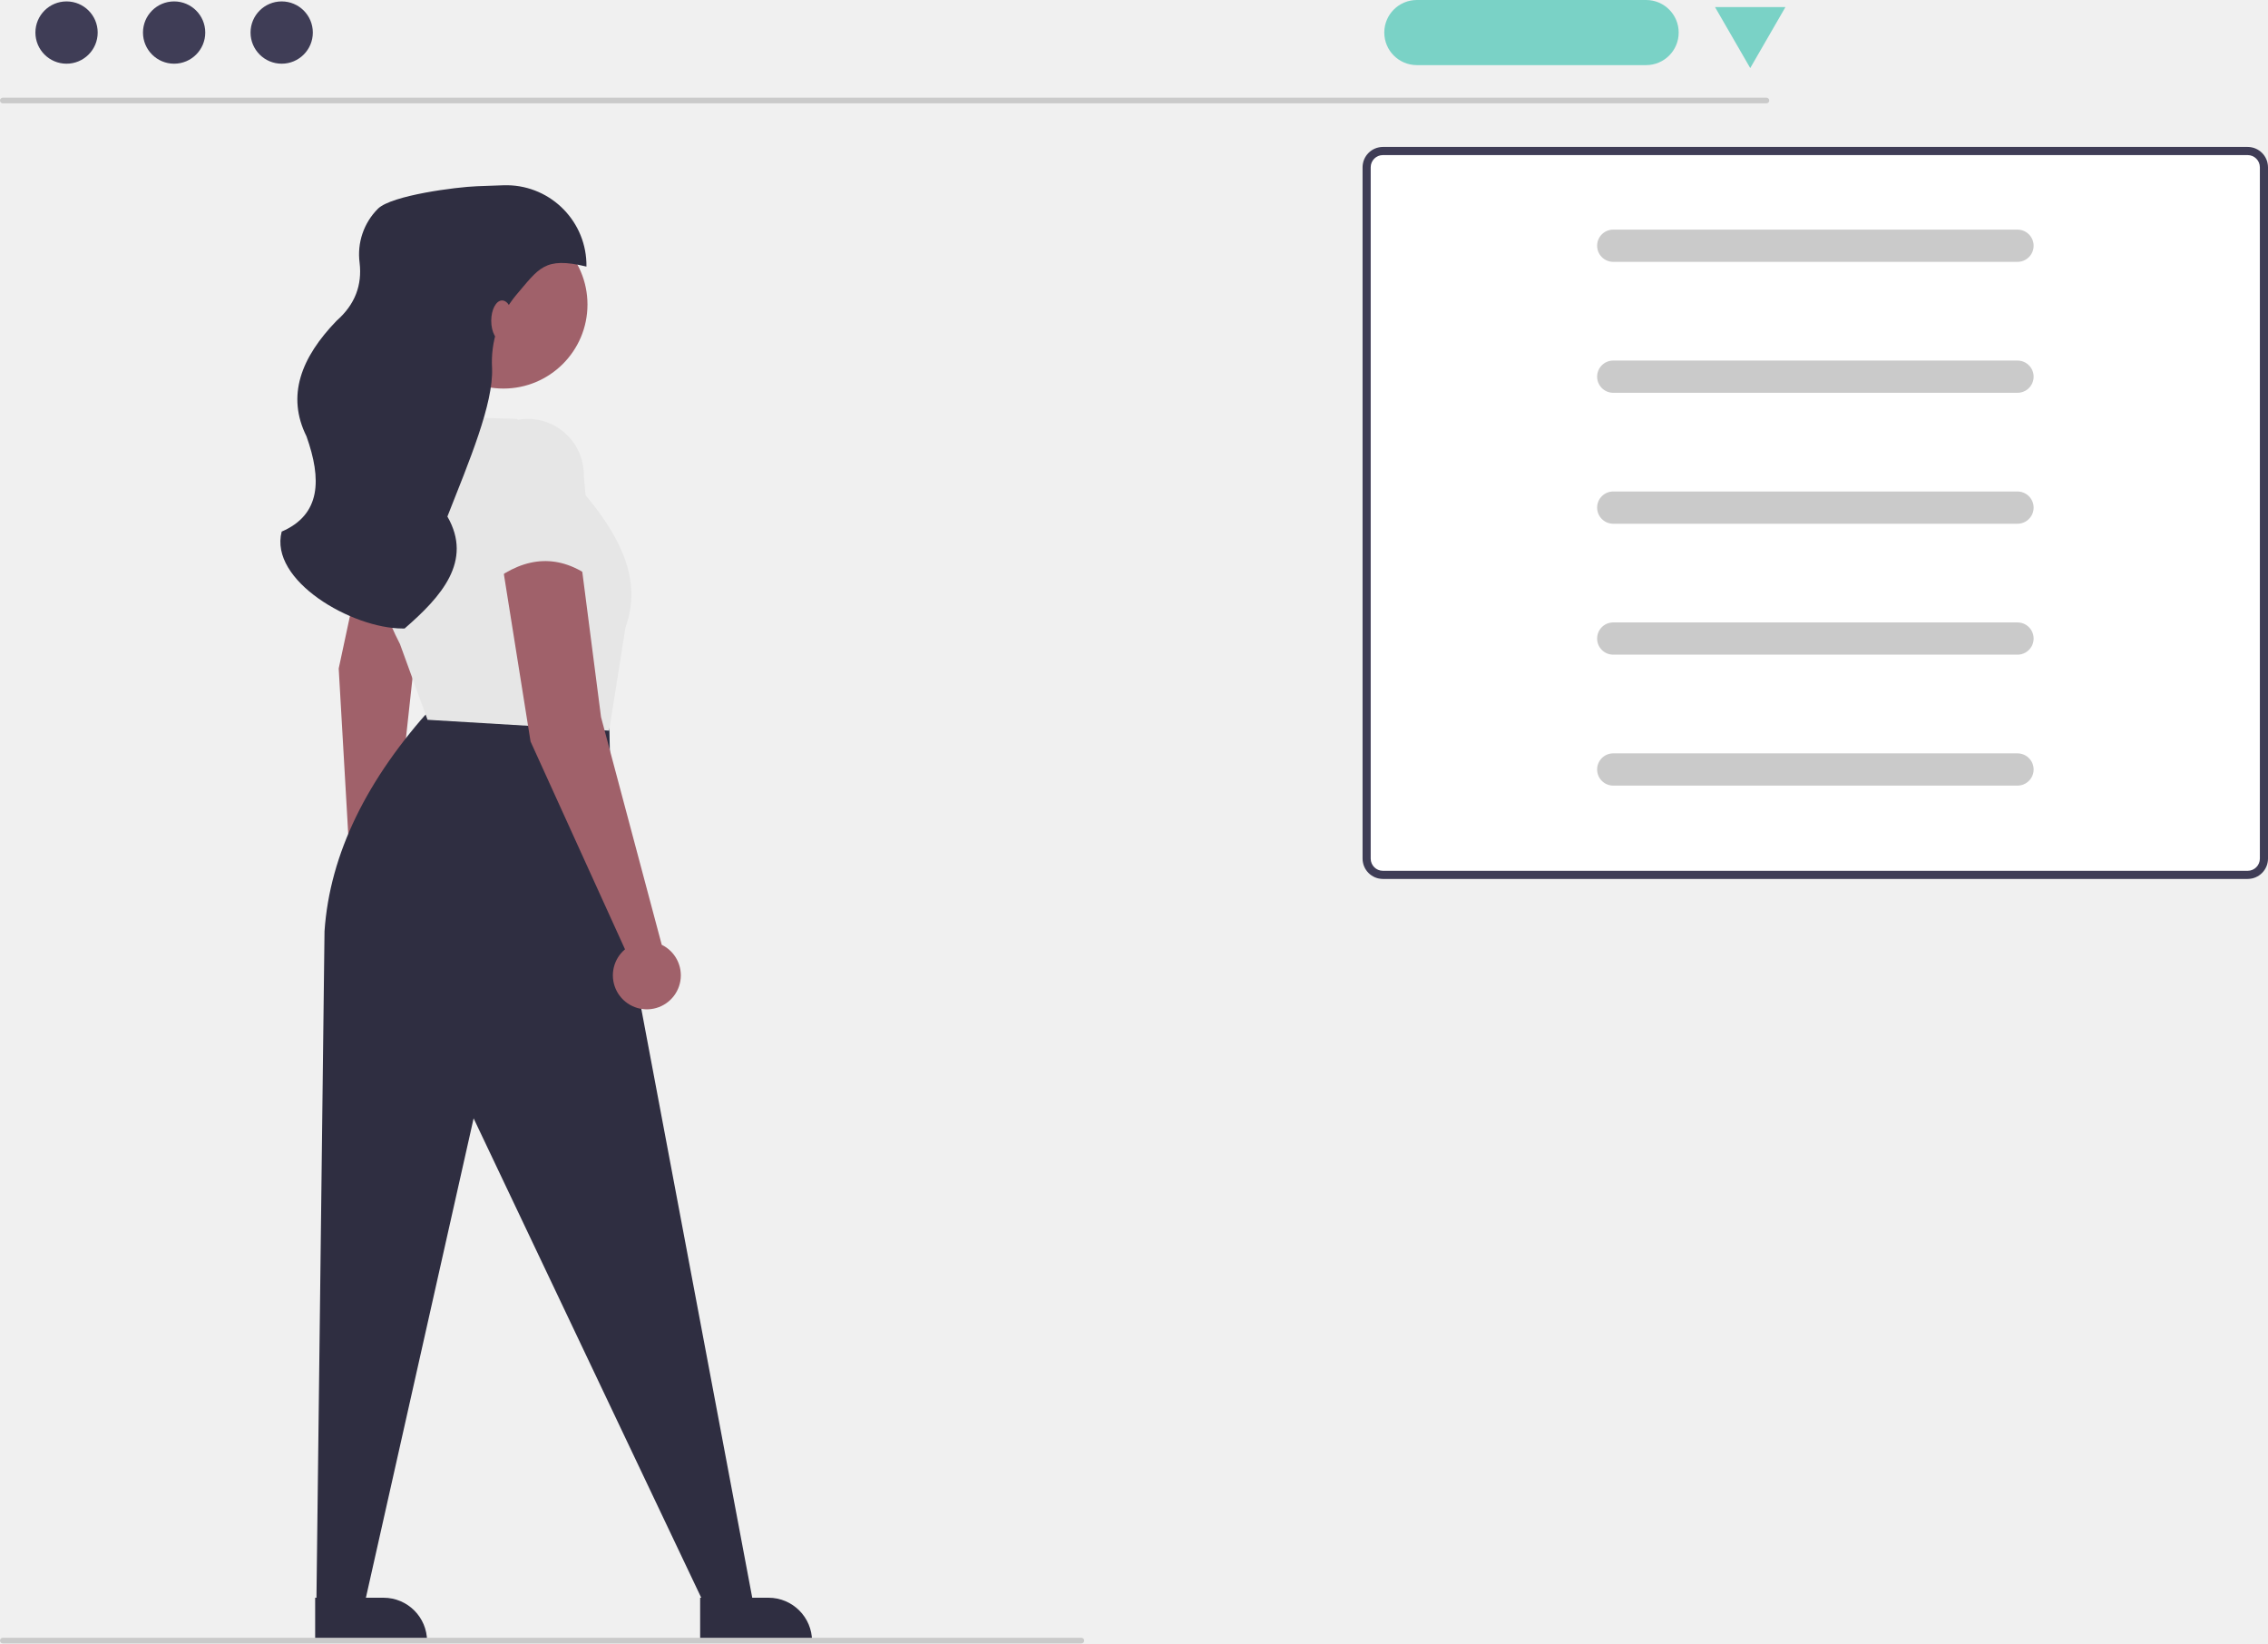
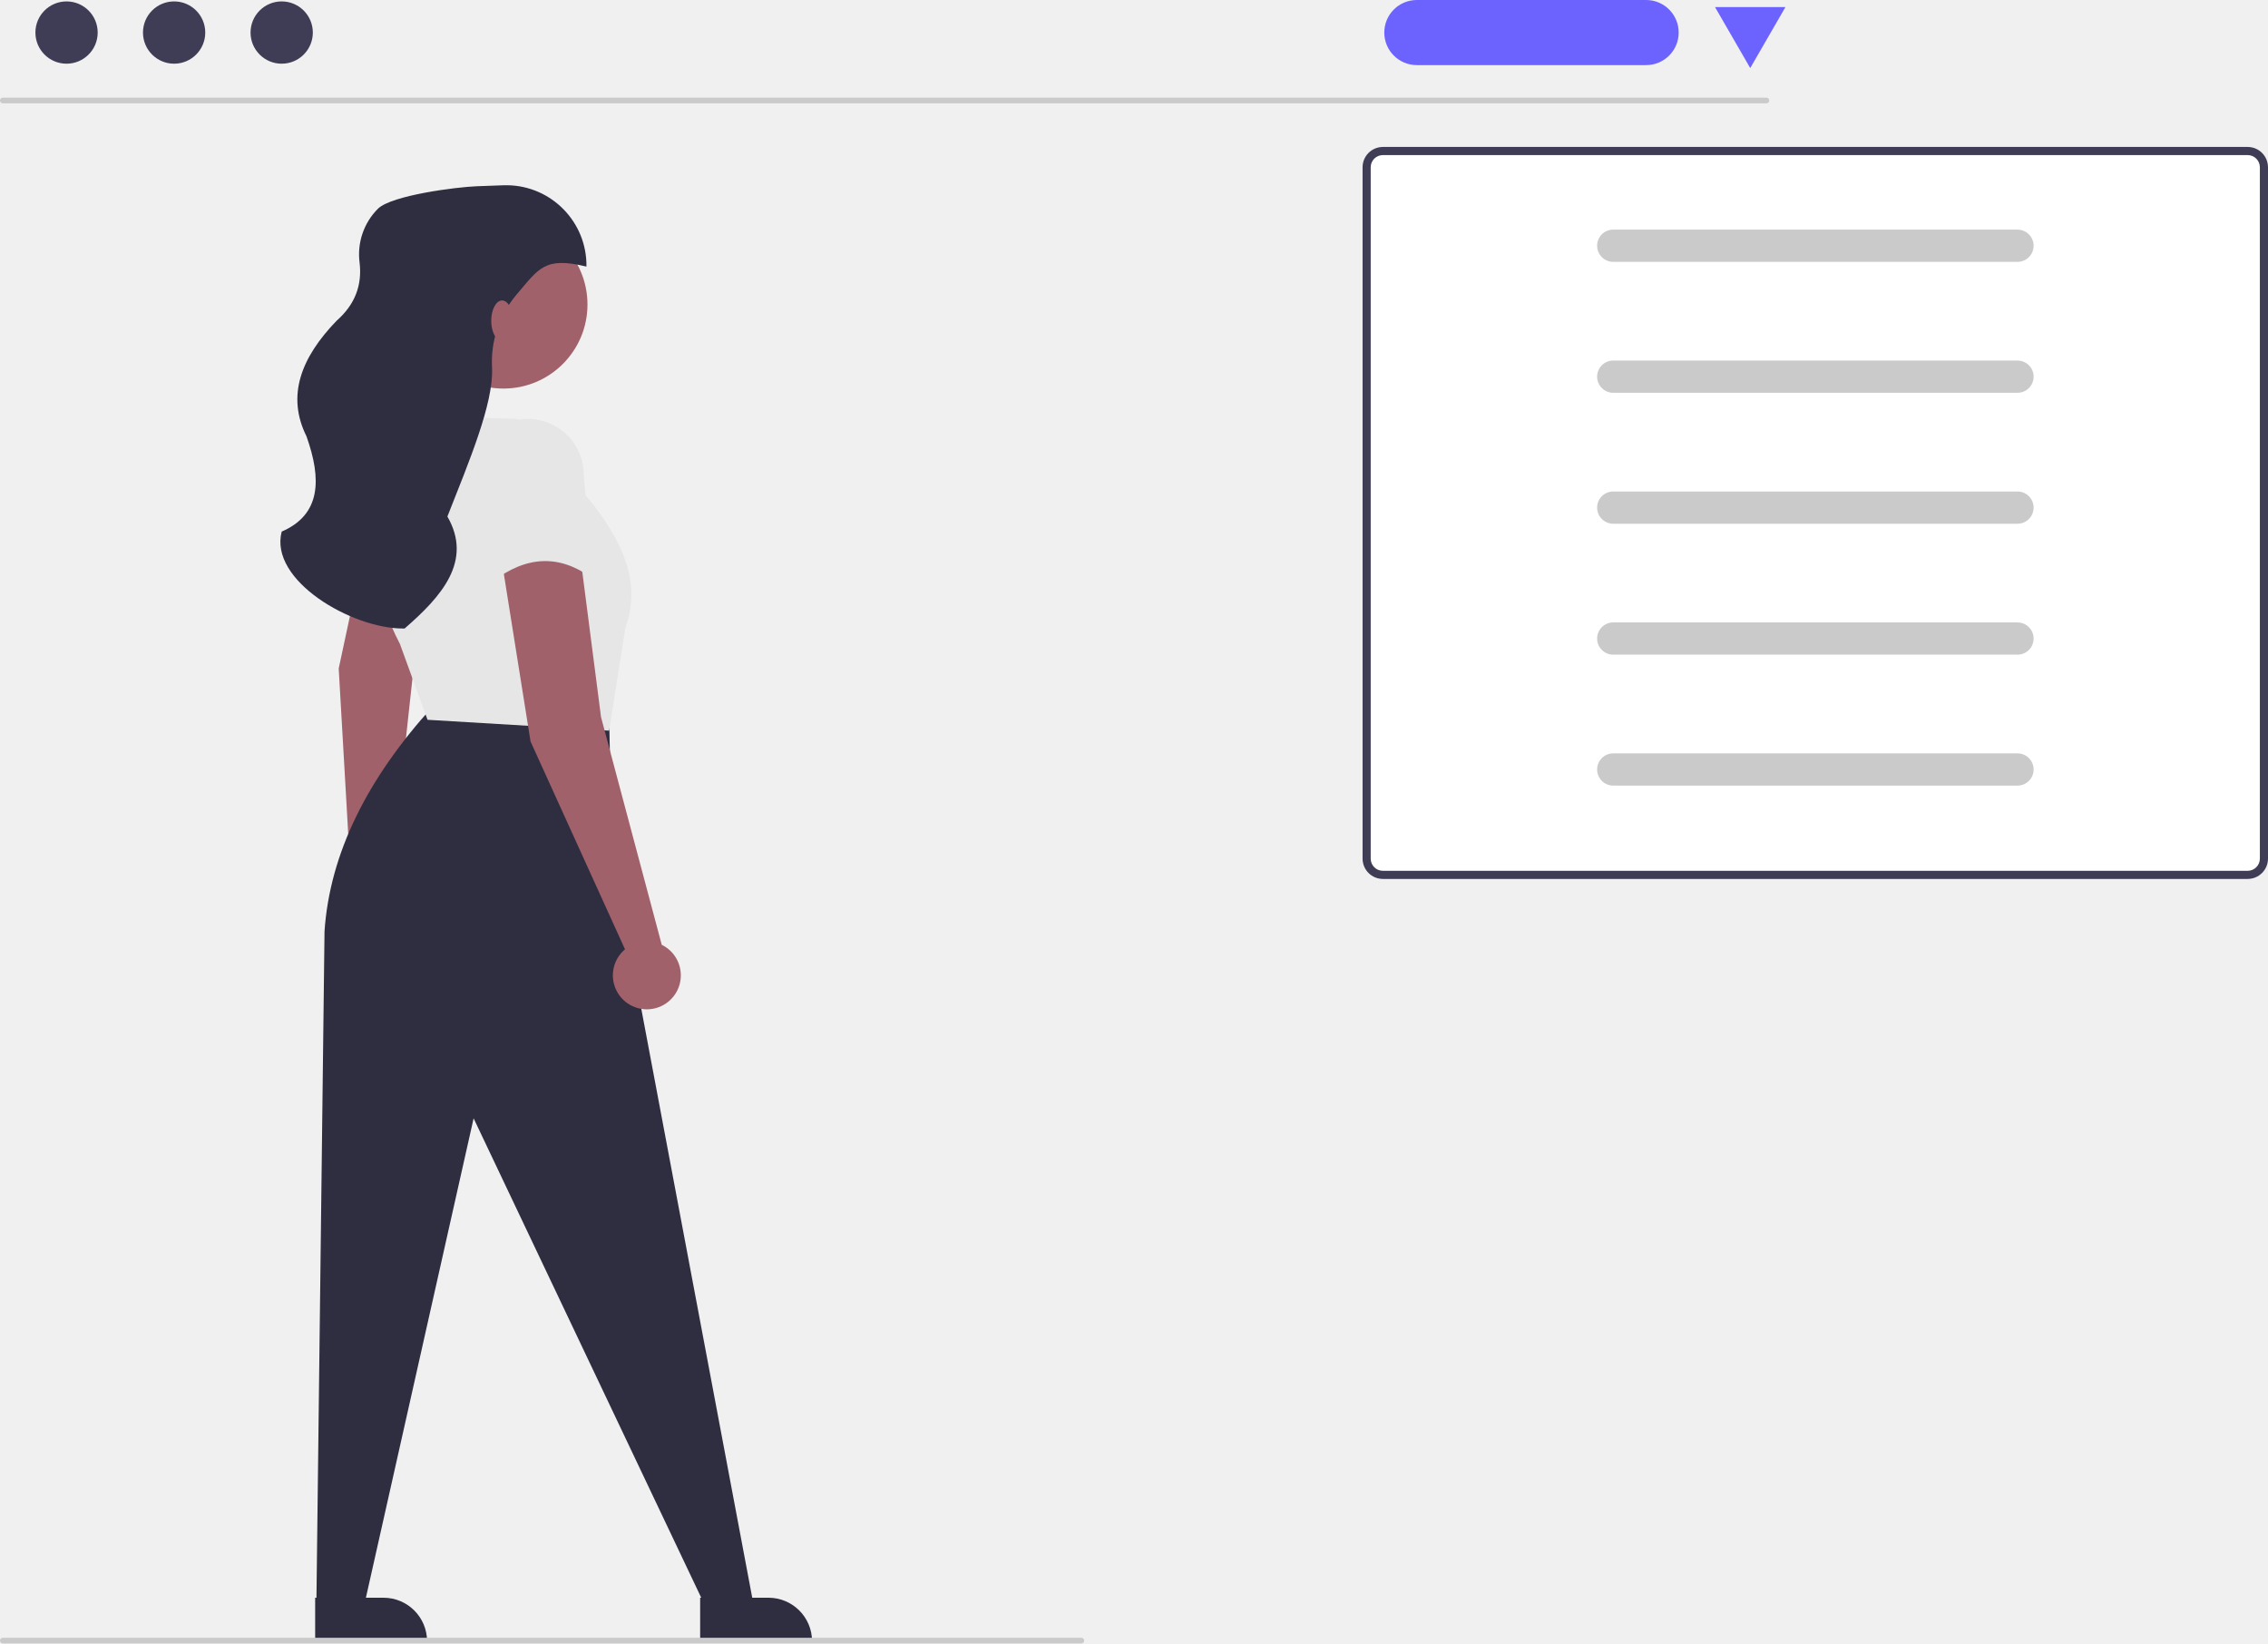
<svg xmlns="http://www.w3.org/2000/svg" data-name="Layer 1" width="801.186" height="580.5" viewBox="0 0 801.186 580.5">
-   <polygon points="618.281 24.047 630.721 2.5 605.841 2.5 618.281 24.047 630.721 2.5 605.841 2.5 618.281 24.047" fill="#7ad2c6" />
+   <polygon points="618.281 24.047 630.721 2.5 605.841 2.5 618.281 24.047 630.721 2.5 605.841 2.5 618.281 24.047" fill="#6c63ff" />
  <path d="M993.411,211.654H687.924a7.185,7.185,0,0,0-7.182,7.182V463.034a7.185,7.185,0,0,0,7.182,7.182H993.411a7.185,7.185,0,0,0,7.182-7.182V218.837A7.185,7.185,0,0,0,993.411,211.654Z" transform="translate(-199.4071 -159.75)" fill="#fff" />
  <path d="M993.411,211.654H687.924a7.185,7.185,0,0,0-7.182,7.182V463.034a7.185,7.185,0,0,0,7.182,7.182H993.411a7.185,7.185,0,0,0,7.182-7.182V218.837A7.185,7.185,0,0,0,993.411,211.654ZM997.72,463.034a4.316,4.316,0,0,1-4.309,4.309H687.924a4.316,4.316,0,0,1-4.309-4.309V218.837a4.316,4.316,0,0,1,4.309-4.309H993.411a4.316,4.316,0,0,1,4.309,4.309Z" transform="translate(-199.4071 -159.75)" fill="#3f3d56" />
-   <path id="bdfa4fc8-4cb4-40eb-9316-b2c126b9d895-1754" data-name="b7b74475-3363-467c-a0a1-8003b6263e2a" d="M769.189,240.856a5.695,5.695,0,0,0,0,11.388H911.959a5.695,5.695,0,1,0,.187-11.388h0q-.093-.002-.187,0Z" transform="translate(-199.4071 -159.75)" fill="#cacaca" />
-   <path id="ba5c2980-9af9-481d-8c77-79bdfacc1013-1755" data-name="b7b74475-3363-467c-a0a1-8003b6263e2a" d="M769.189,287.106a5.695,5.695,0,0,0,0,11.388H911.959a5.695,5.695,0,1,0,.187-11.388h0q-.093-.002-.187,0Z" transform="translate(-199.4071 -159.75)" fill="#cacaca" />
-   <path id="b2c440dc-2978-421d-842d-61ca392e7a22-1756" data-name="b7b74475-3363-467c-a0a1-8003b6263e2a" d="M769.189,333.356a5.695,5.695,0,0,0,0,11.388H911.959a5.695,5.695,0,1,0,.187-11.388h0q-.093-.002-.187,0Z" transform="translate(-199.4071 -159.75)" fill="#cacaca" />
-   <path id="fd456212-3b0e-49ae-973c-3928d43fcb5e-1757" data-name="b7b74475-3363-467c-a0a1-8003b6263e2a" d="M769.189,379.606a5.695,5.695,0,0,0,0,11.388H911.959a5.695,5.695,0,1,0,.187-11.388h0q-.093-.002-.187,0Z" transform="translate(-199.4071 -159.75)" fill="#cacaca" />
-   <path id="b6f2880d-9a57-4c5b-8223-e7bf3dd6e24d-1758" data-name="b7b74475-3363-467c-a0a1-8003b6263e2a" d="M769.189,425.856a5.695,5.695,0,0,0,0,11.388H911.959a5.695,5.695,0,1,0,.187-11.388h0q-.093-.002-.187,0Z" transform="translate(-199.4071 -159.75)" fill="#cacaca" />
+   <path id="bdfa4fc8-4cb4-40eb-9316-b2c126b9d895-589" data-name="b7b74475-3363-467c-a0a1-8003b6263e2a" d="M769.189,240.856a5.695,5.695,0,0,0,0,11.388H911.959a5.695,5.695,0,1,0,.187-11.388h0q-.093-.002-.187,0Z" transform="translate(-199.4071 -159.75)" fill="#cacaca" />
+   <path id="ba5c2980-9af9-481d-8c77-79bdfacc1013-590" data-name="b7b74475-3363-467c-a0a1-8003b6263e2a" d="M769.189,287.106a5.695,5.695,0,0,0,0,11.388H911.959a5.695,5.695,0,1,0,.187-11.388h0q-.093-.002-.187,0Z" transform="translate(-199.4071 -159.75)" fill="#cacaca" />
+   <path id="b2c440dc-2978-421d-842d-61ca392e7a22-591" data-name="b7b74475-3363-467c-a0a1-8003b6263e2a" d="M769.189,333.356a5.695,5.695,0,0,0,0,11.388H911.959a5.695,5.695,0,1,0,.187-11.388h0q-.093-.002-.187,0Z" transform="translate(-199.4071 -159.75)" fill="#cacaca" />
+   <path id="fd456212-3b0e-49ae-973c-3928d43fcb5e-592" data-name="b7b74475-3363-467c-a0a1-8003b6263e2a" d="M769.189,379.606a5.695,5.695,0,0,0,0,11.388H911.959a5.695,5.695,0,1,0,.187-11.388h0q-.093-.002-.187,0Z" transform="translate(-199.4071 -159.75)" fill="#cacaca" />
+   <path id="b6f2880d-9a57-4c5b-8223-e7bf3dd6e24d-593" data-name="b7b74475-3363-467c-a0a1-8003b6263e2a" d="M769.189,425.856a5.695,5.695,0,0,0,0,11.388H911.959a5.695,5.695,0,1,0,.187-11.388h0q-.093-.002-.187,0Z" transform="translate(-199.4071 -159.75)" fill="#cacaca" />
  <path d="M823.407,196.25h-623a1,1,0,0,1,0-2h623a1,1,0,0,1,0,2Z" transform="translate(-199.4071 -159.75)" fill="#cacaca" />
  <circle cx="23.508" cy="11.5" r="11" fill="#3f3d56" />
  <circle cx="61.508" cy="11.5" r="11" fill="#3f3d56" />
  <circle cx="99.508" cy="11.5" r="11" fill="#3f3d56" />
-   <path d="M780.915,182.75h-81a11.5,11.5,0,0,1,0-23h81a11.5,11.5,0,0,1,0,23Z" transform="translate(-199.4071 -159.75)" fill="#7ad2c6" />
+   <path d="M780.915,182.75h-81a11.5,11.5,0,0,1,0-23h81a11.5,11.5,0,0,1,0,23Z" transform="translate(-199.4071 -159.75)" fill="#6c63ff" />
  <path d="M336.372,479.58l9.017-82.754,14.278-58.138L333.075,330.454,319.058,395.881l4.634,80.503a12.004,12.004,0,1,0,12.68,3.197Z" transform="translate(-199.4071 -159.75)" fill="#a0616a" />
  <path d="M314.046,488.697c1.866-27.44,15.041-53.899,38.305-79.484l62.246,3.831.958,47.882L465.353,725.233l-17.237.958L366.716,554.774,328.411,725.233l-17.237.958Z" transform="translate(-199.4071 -159.75)" fill="#2f2e41" />
  <circle cx="177.843" cy="107.563" r="29.687" fill="#a0616a" />
  <path d="M340.703,387.257a101.921,101.921,0,0,1-10.66-59.207,25.749,25.749,0,0,1,17.521-21.305h0l34.475.958,24.899,27.771c11.921,14.581,19.355,29.609,13.407,45.967l-5.746,36.39-64.162-3.831Z" transform="translate(-199.4071 -159.75)" fill="#e6e6e6" />
  <path d="M298.915,347.52h0c13.895-5.999,14.152-18.479,8.766-33.641-7.137-14.322-1.945-27.827,10.642-40.844,6.575-5.775,9.036-12.662,8.119-20.462a22.759,22.759,0,0,1,6.515-19.137c4.905-4.718,27.753-7.64,34.902-7.9l9.345-.34q.712-.026,1.424-.016h0a28.343,28.343,0,0,1,27.947,28.734h0c-14.958-3.618-16.781.655-24.971,10.222a36.856,36.856,0,0,0-8.372,25.624c.519,12.568-8.073,32.882-15.781,52.444,9.088,15.747-2.165,28.326-15.115,39.547h-.687C323.752,381.751,294.402,364.839,298.915,347.52Z" transform="translate(-199.4071 -159.75)" fill="#2f2e41" />
  <ellipse cx="177.364" cy="113.309" rx="3.831" ry="7.182" fill="#a0616a" />
  <path d="M433.174,493.476l-21.449-80.433-7.661-59.374L376.293,355.585l10.534,66.077,33.368,73.408a12.004,12.004,0,1,0,12.979-1.594Z" transform="translate(-199.4071 -159.75)" fill="#a0616a" />
  <path d="M366.11,327.828q-.011-.635.02-1.27a19.772,19.772,0,0,1,20.69-18.809h0A19.772,19.772,0,0,1,405.649,327.839l3.204,36.365c-11.731-8.854-23.546-8.136-35.433.958Z" transform="translate(-199.4071 -159.75)" fill="#e6e6e6" />
  <path d="M446.74,724.107l24.144-.001h.001a15.387,15.387,0,0,1,15.386,15.386v.5l-39.531.001Z" transform="translate(-199.4071 -159.75)" fill="#2f2e41" />
  <path d="M310.74,724.107l24.144-.001h.001a15.387,15.387,0,0,1,15.386,15.386v.5l-39.531.001Z" transform="translate(-199.4071 -159.75)" fill="#2f2e41" />
  <path d="M277.224,701.837l3.662-9.022a122.571,122.571,0,0,1,13.519-2.841l-.301,4.387,1.875-4.619c5.642-.8,9.43-.973,9.43-.973s-7.609,18.279-20.075,31.335l-12.487.457,9.282,2.674a49.582,49.582,0,0,1-4.857,3.904c-17.172,12.024-35.019,16.164-39.863,9.246s5.149-22.274,22.32-34.298a65.28,65.28,0,0,1,18.051-8.37Z" transform="translate(-199.4071 -159.75)" fill="#f0f0f0" />
  <path d="M244.826,660.445l-4.646-13.329A177.667,177.667,0,0,1,252.183,631.084l3.87,5.065-2.379-6.825c5.379-6.271,9.337-10.083,9.337-10.083s9.207,27.186,8.126,53.333L257.978,685.021l12.666-5.971a71.878,71.878,0,0,1-1.553,8.899c-7.192,29.526-22.666,51.112-34.561,48.215s-15.708-29.182-8.516-58.708a94.633,94.633,0,0,1,11.647-26.388Z" transform="translate(-199.4071 -159.75)" fill="#f0f0f0" />
  <path d="M581.407,740.25h-381a1,1,0,0,1,0-2h381a1,1,0,0,1,0,2Z" transform="translate(-199.4071 -159.75)" fill="#cacaca" />
</svg>
